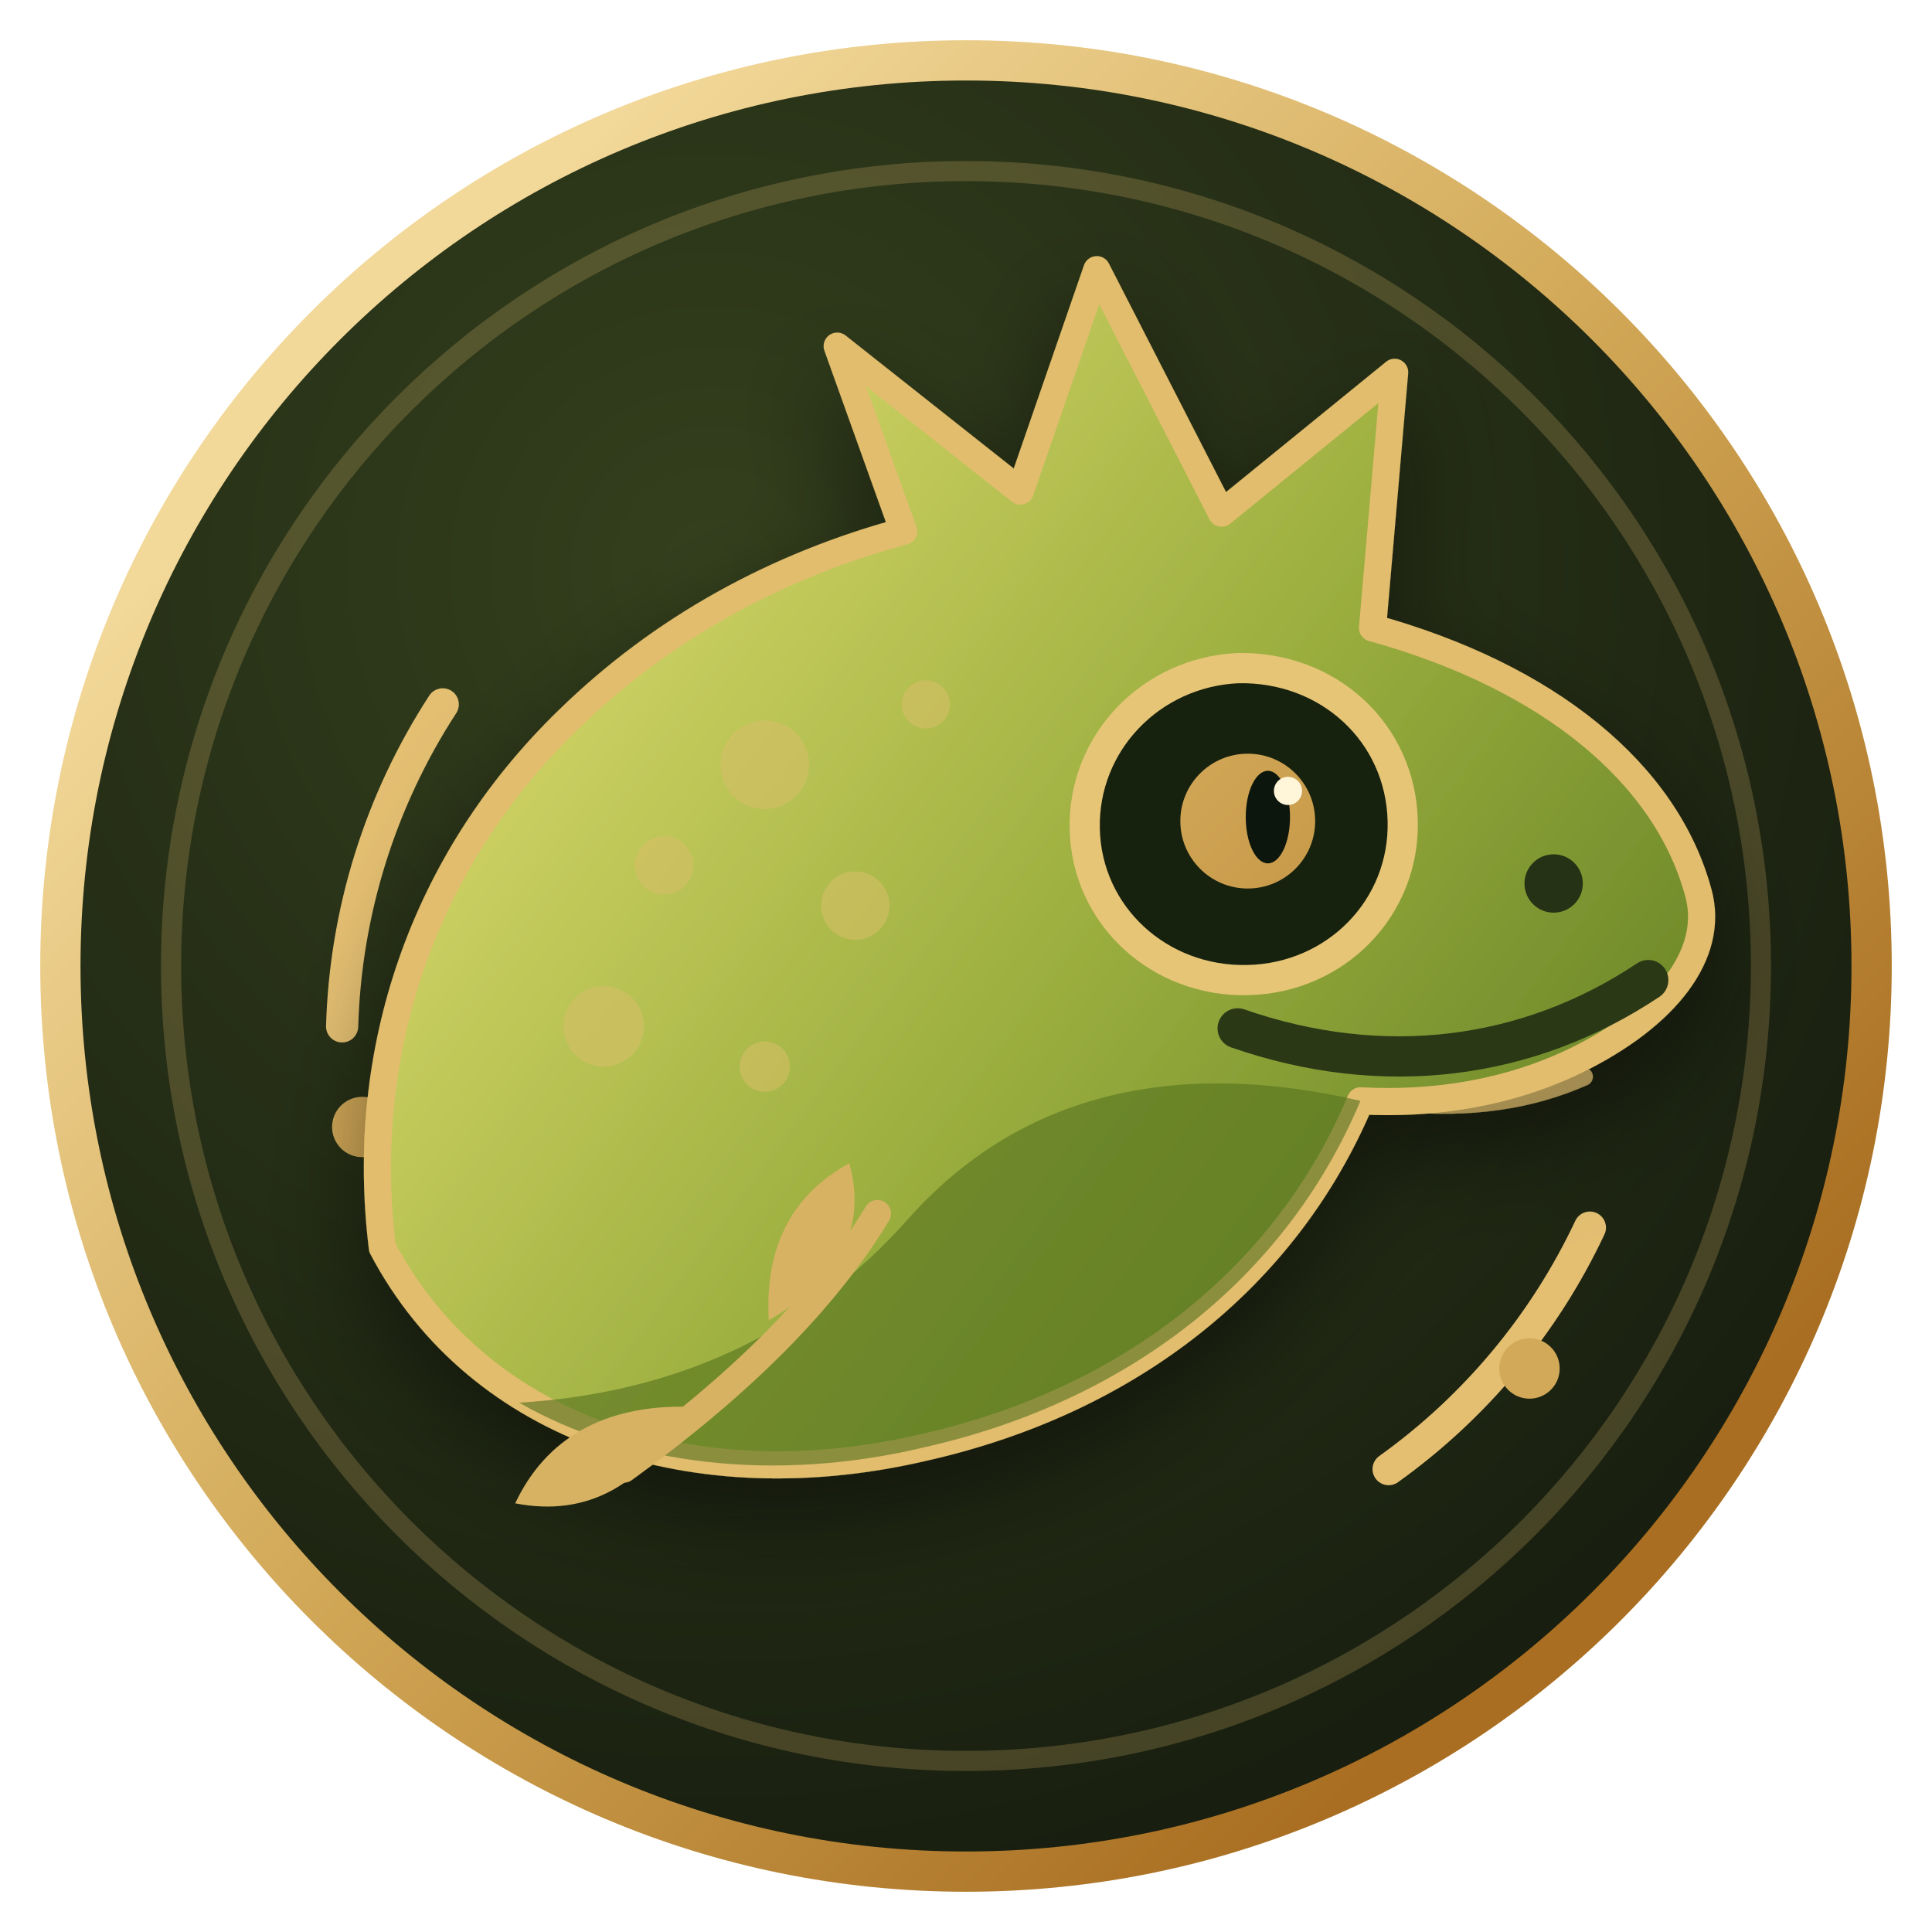
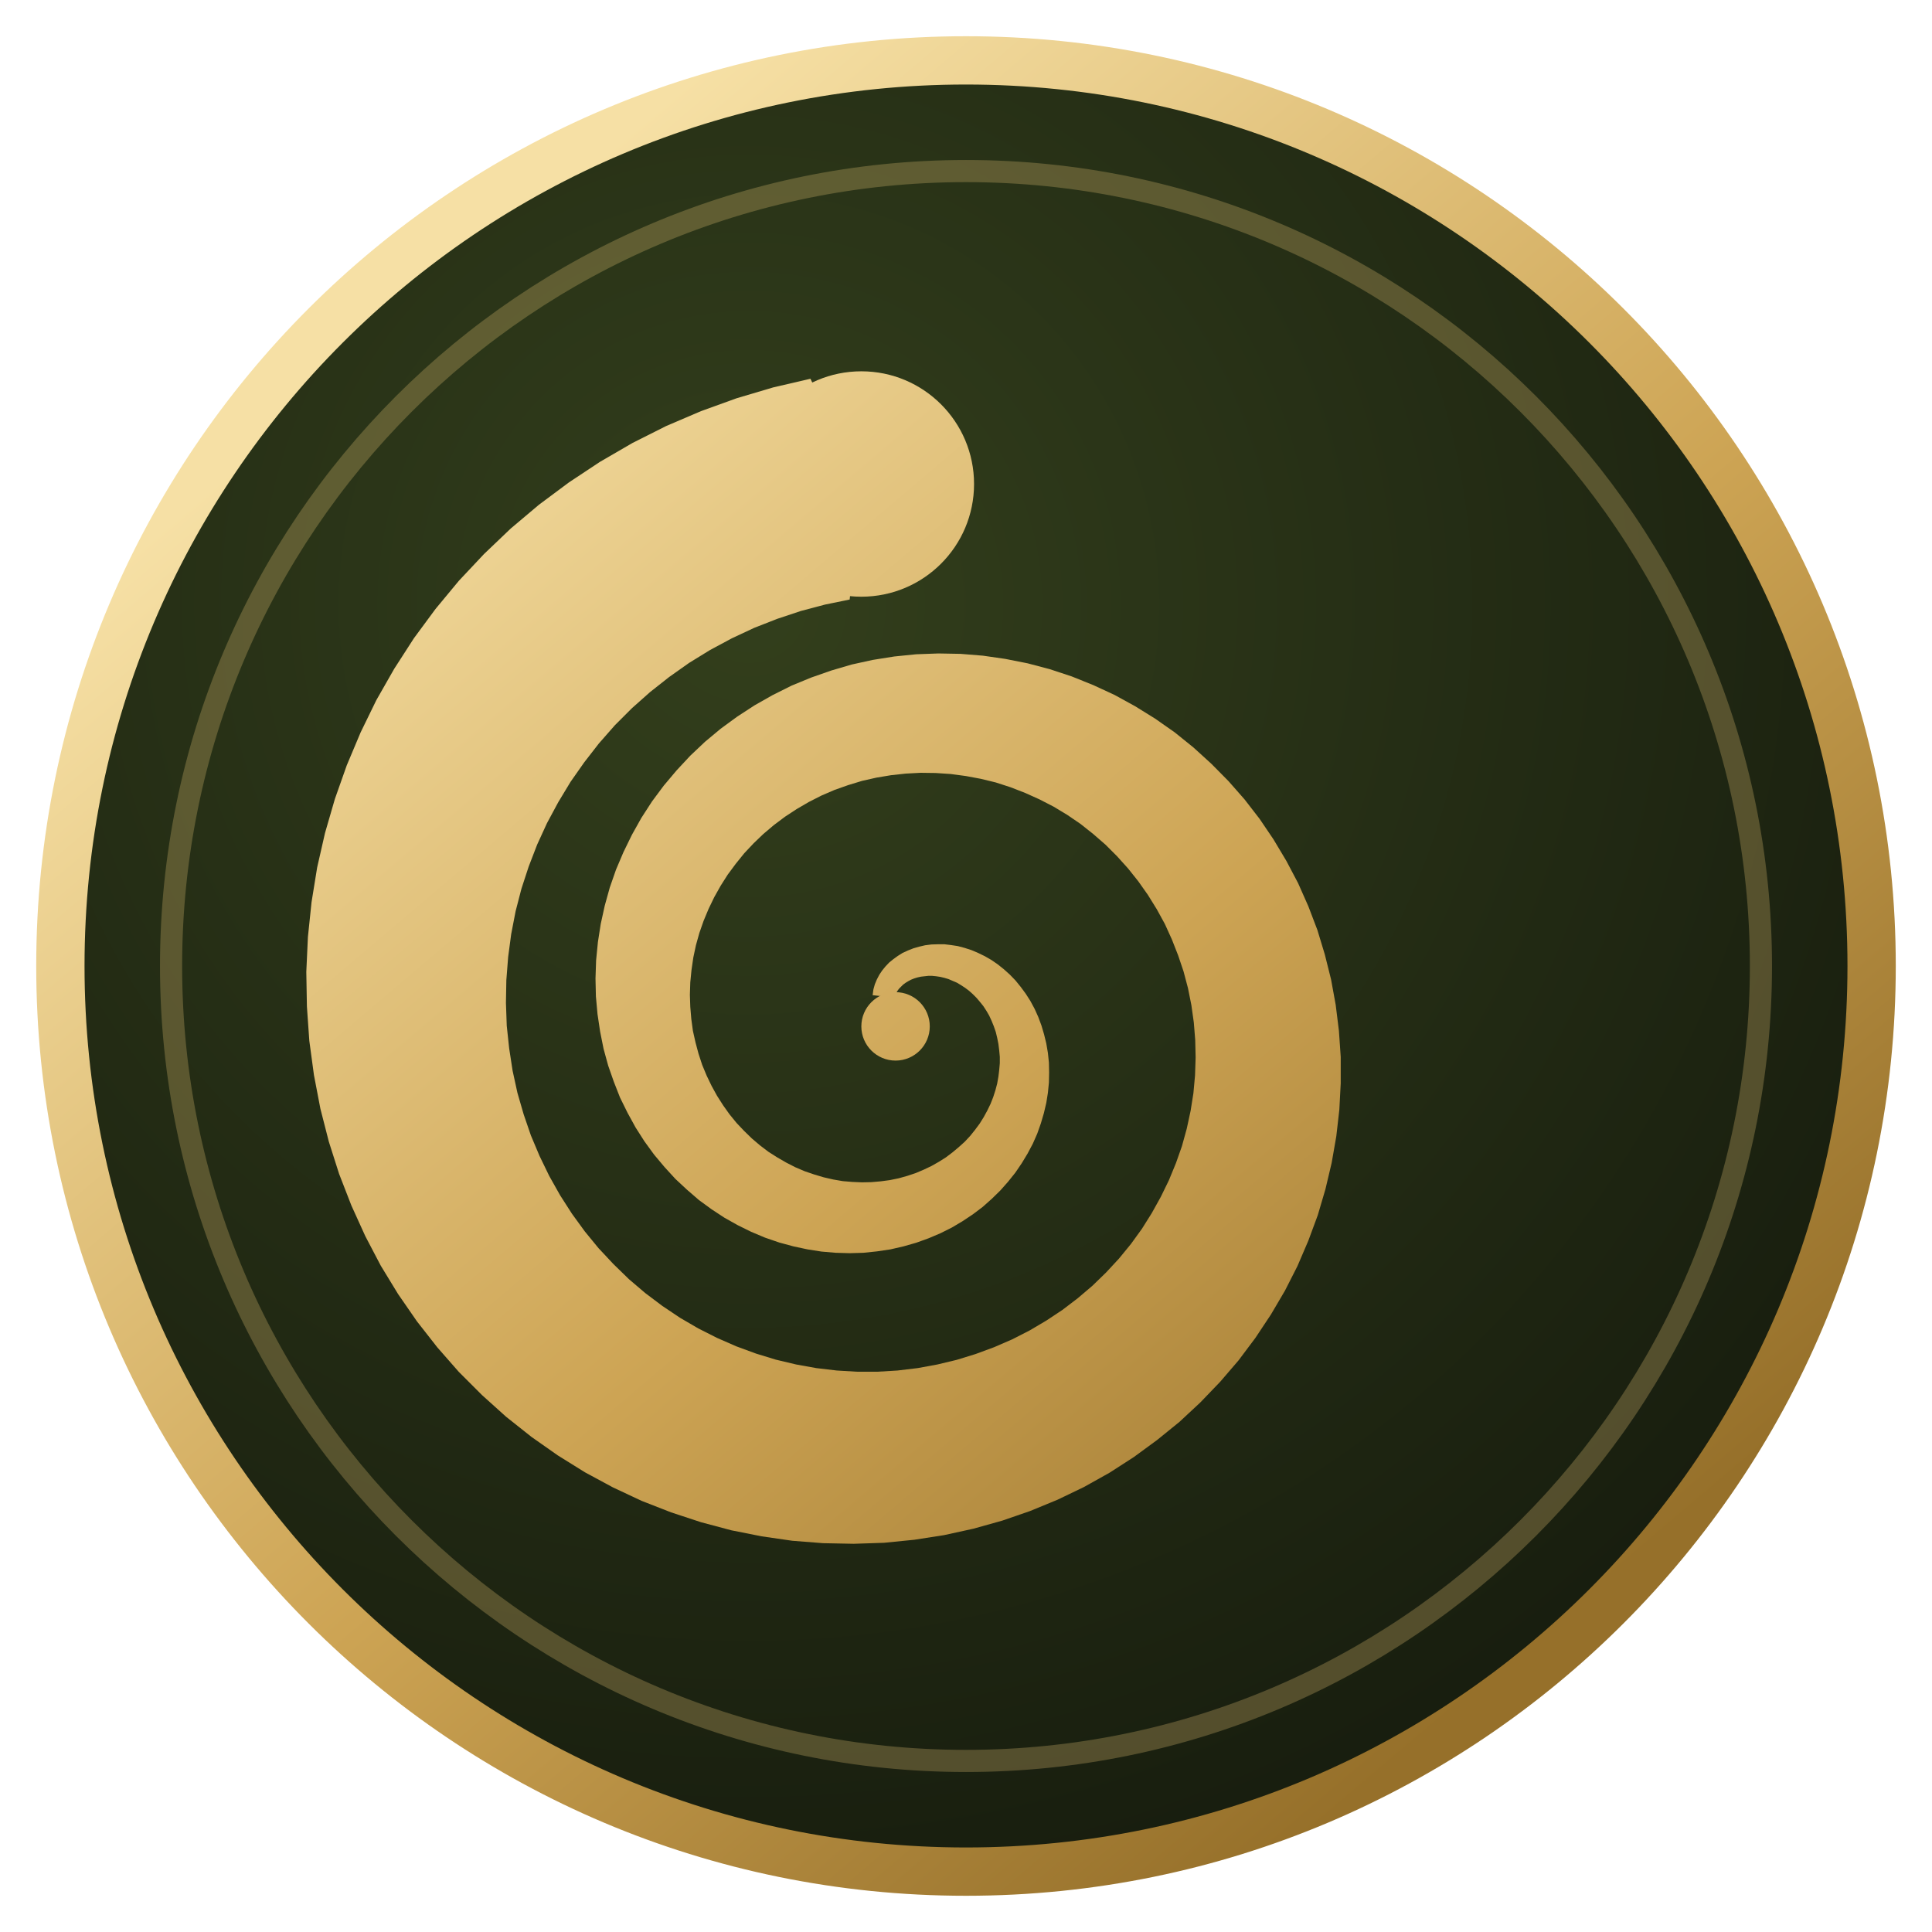
- <svg xmlns="http://www.w3.org/2000/svg" viewBox="0 0 96 96" role="img" aria-labelledby="title desc">
+ <svg xmlns="http://www.w3.org/2000/svg" viewBox="0 0 96 96">
  <defs>
-     <radialGradient id="field" cx="36%" cy="28%" r="78%">
-       <stop offset="0" stop-color="#34401d" />
-       <stop offset="1" stop-color="#171d0f" />
+     <radialGradient id="field" cx="38%" cy="30%" r="80%">
+       <stop offset="0" stop-color="#333f1c" />
+       <stop offset="1" stop-color="#151a0d" />
    </radialGradient>
-     <linearGradient id="gold" x1="18" y1="18" x2="78" y2="78" gradientUnits="userSpaceOnUse">
-       <stop stop-color="#f2d899" />
-       <stop offset=".48" stop-color="#d2a958" />
-       <stop offset="1" stop-color="#a96e21" />
+     <linearGradient id="gold" x1="20" y1="16" x2="76" y2="82" gradientUnits="userSpaceOnUse">
+       <stop stop-color="#f6e0a5" />
+       <stop offset=".55" stop-color="#cda454" />
+       <stop offset="1" stop-color="#96702a" />
    </linearGradient>
-     <linearGradient id="iguana" x1="24" y1="27" x2="78" y2="67" gradientUnits="userSpaceOnUse">
-       <stop stop-color="#d9d96b" />
-       <stop offset=".52" stop-color="#9caf3f" />
-       <stop offset="1" stop-color="#668326" />
-     </linearGradient>
-     <filter id="softShadow" x="-20%" y="-20%" width="140%" height="140%">
-       <feDropShadow dx="0" dy="2" stdDeviation="2.5" flood-color="#060900" flood-opacity=".45" />
-     </filter>
  </defs>
-   <circle cx="48" cy="48" r="45" fill="url(#field)" stroke="url(#gold)" stroke-width="2" />
-   <circle cx="48" cy="48" r="39.5" fill="none" stroke="#e4bf72" stroke-opacity=".22" />
-   <path d="M17 51A31 31 0 0 1 22 35" fill="none" stroke="#e4bf72" stroke-width="1.6" stroke-linecap="round" />
-   <path d="M79 61a31 31 0 0 1-10 12" fill="none" stroke="#e4bf72" stroke-width="1.6" stroke-linecap="round" />
-   <circle cx="18" cy="56" r="1.5" fill="#d2a958" />
-   <circle cx="76" cy="68" r="1.5" fill="#d2a958" />
-   <g filter="url(#softShadow)">
-     <path d="M19 62c-1.2-9.7 2-19.2 9.2-26.2 4.7-4.6 10.4-7.7 16.7-9.4l-3.3-9.2 9.1 7.2 3.8-11 6.2 12.1 8.6-7-1.1 12.7c8.7 2.4 14.6 7.2 16.2 13.2.8 3-1.6 6.1-6.1 8.3-3.3 1.6-7 2.2-10.7 2-3.7 8.8-11.5 14.9-21.6 17.2-11.4 2.7-22.2-.8-27-9.9Z" fill="url(#iguana)" stroke="#e2bd6d" stroke-width="1.35" stroke-linejoin="round" />
-     <path d="M67.6 54.7c-3.7 8.8-11.5 14.9-21.6 17.2-7.5 1.8-14.8.9-20.2-2.2 7.9-.5 14.3-3.5 19.3-9.1 5.4-6.1 13-8.1 22.5-5.9Z" fill="#55721f" opacity=".62" />
-     <path d="M61.5 33.2c4.5-.1 8.1 3.2 8.2 7.6.1 4.3-3.3 7.8-7.7 7.9-4.4.1-8-3.2-8.1-7.5-.1-4.3 3.3-7.8 7.6-8Z" fill="#19200f" stroke="#e6c577" stroke-width="1.5" />
-     <circle cx="62" cy="40.8" r="3.35" fill="url(#gold)" />
-     <ellipse cx="63" cy="40.6" rx="1.1" ry="2.3" fill="#11170b" />
-     <circle cx="64" cy="39.3" r=".7" fill="#fff6d9" />
-     <circle cx="77.2" cy="43.9" r="1.45" fill="#263215" />
-     <path d="M61.5 51.1c7.2 2.5 14.4 1.6 20.4-2.4" fill="none" stroke="#2b3817" stroke-width="2" stroke-linecap="round" />
-     <path d="M69.7 54.8c3.3.3 6.3-.1 9-1.3" fill="none" stroke="#e1bd6e" stroke-opacity=".62" stroke-width=".9" stroke-linecap="round" />
-     <g fill="#d9bd67" opacity=".55">
-       <circle cx="38" cy="38" r="2.2" />
-       <circle cx="33" cy="43" r="1.45" />
-       <circle cx="42.5" cy="45" r="1.7" />
-       <circle cx="30" cy="51" r="2" />
-       <circle cx="38" cy="53" r="1.25" />
-       <circle cx="46" cy="35" r="1.2" />
-     </g>
-   </g>
-   <path d="M31 73c5.8-4.2 10-8.4 12.6-12.7" fill="none" stroke="#d7b263" stroke-width="1.35" stroke-linecap="round" />
-   <path d="M34.2 69.9c-4.2-.1-7.1 1.6-8.6 4.8 3.6.7 6.5-.9 8.6-4.8ZM38.2 65.6c-.2-3.6 1.1-6.2 4-7.8.9 3.2-.5 5.8-4 7.8Z" fill="#d7b263" />
+   <circle cx="48" cy="48" r="45" fill="url(#field)" />
+   <circle cx="48" cy="48" r="45" fill="none" stroke="url(#gold)" stroke-width="2.4" />
+   <circle cx="48" cy="48" r="39.5" fill="none" stroke="#e8c778" stroke-opacity=".28" stroke-width="1.1" />
+   <path d="M 44.46,49.57 L 44.48,49.47 L 44.53,49.35 L 44.59,49.24 L 44.67,49.13 L 44.77,49.03 L 44.87,48.93 L 44.99,48.84 L 45.12,48.76 L 45.27,48.68 L 45.42,48.62 L 45.58,48.57 L 45.76,48.53 L 45.94,48.51 L 46.12,48.49 L 46.32,48.49 L 46.52,48.51 L 46.72,48.54 L 46.93,48.59 L 47.13,48.65 L 47.34,48.74 L 47.55,48.83 L 47.75,48.95 L 47.95,49.08 L 48.15,49.23 L 48.34,49.40 L 48.52,49.58 L 48.69,49.78 L 48.86,49.99 L 49.01,50.22 L 49.15,50.46 L 49.27,50.72 L 49.38,50.99 L 49.48,51.28 L 49.55,51.57 L 49.61,51.87 L 49.65,52.19 L 49.68,52.51 L 49.68,52.83 L 49.65,53.17 L 49.61,53.50 L 49.55,53.84 L 49.46,54.18 L 49.35,54.52 L 49.22,54.85 L 49.06,55.18 L 48.88,55.51 L 48.68,55.83 L 48.45,56.14 L 48.21,56.44 L 47.94,56.73 L 47.64,57.00 L 47.33,57.26 L 47.00,57.51 L 46.65,57.73 L 46.28,57.94 L 45.90,58.12 L 45.50,58.29 L 45.08,58.43 L 44.65,58.55 L 44.21,58.64 L 43.76,58.70 L 43.30,58.74 L 42.83,58.75 L 42.36,58.73 L 41.88,58.69 L 41.41,58.61 L 40.93,58.50 L 40.46,58.36 L 39.99,58.20 L 39.52,58.00 L 39.07,57.77 L 38.62,57.51 L 38.18,57.23 L 37.76,56.91 L 37.36,56.57 L 36.97,56.19 L 36.60,55.80 L 36.25,55.37 L 35.93,54.92 L 35.63,54.45 L 35.36,53.96 L 35.11,53.44 L 34.89,52.91 L 34.71,52.36 L 34.56,51.80 L 34.43,51.22 L 34.35,50.63 L 34.30,50.03 L 34.28,49.43 L 34.30,48.81 L 34.36,48.20 L 34.45,47.58 L 34.58,46.97 L 34.75,46.36 L 34.96,45.76 L 35.21,45.16 L 35.49,44.58 L 35.81,44.01 L 36.16,43.46 L 36.56,42.92 L 36.98,42.40 L 37.44,41.91 L 37.93,41.44 L 38.45,41.00 L 39.01,40.58 L 39.59,40.20 L 40.19,39.85 L 40.82,39.53 L 41.47,39.25 L 42.15,39.01 L 42.84,38.80 L 43.55,38.64 L 44.27,38.52 L 45.00,38.44 L 45.74,38.40 L 46.49,38.41 L 47.24,38.46 L 47.99,38.56 L 48.74,38.70 L 49.48,38.88 L 50.22,39.12 L 50.94,39.40 L 51.65,39.72 L 52.35,40.08 L 53.03,40.49 L 53.69,40.94 L 54.32,41.44 L 54.93,41.97 L 55.50,42.54 L 56.05,43.15 L 56.56,43.79 L 57.04,44.47 L 57.48,45.18 L 57.88,45.91 L 58.23,46.68 L 58.54,47.47 L 58.81,48.27 L 59.03,49.10 L 59.20,49.95 L 59.32,50.81 L 59.39,51.68 L 59.41,52.55 L 59.38,53.44 L 59.30,54.32 L 59.16,55.20 L 58.97,56.08 L 58.73,56.95 L 58.43,57.80 L 58.08,58.65 L 57.68,59.47 L 57.23,60.28 L 56.74,61.06 L 56.19,61.82 L 55.60,62.54 L 54.96,63.23 L 54.28,63.89 L 53.55,64.51 L 52.79,65.09 L 51.99,65.62 L 51.16,66.11 L 50.30,66.55 L 49.40,66.94 L 48.48,67.28 L 47.54,67.57 L 46.58,67.80 L 45.60,67.98 L 44.60,68.10 L 43.60,68.16 L 42.59,68.16 L 41.58,68.10 L 40.56,67.98 L 39.56,67.80 L 38.55,67.56 L 37.57,67.26 L 36.59,66.90 L 35.63,66.48 L 34.70,66.01 L 33.79,65.48 L 32.91,64.89 L 32.06,64.25 L 31.25,63.56 L 30.48,62.81 L 29.74,62.02 L 29.06,61.19 L 28.42,60.31 L 27.83,59.39 L 27.29,58.43 L 26.81,57.44 L 26.38,56.42 L 26.02,55.37 L 25.71,54.30 L 25.47,53.20 L 25.30,52.09 L 25.18,50.97 L 25.14,49.83 L 25.16,48.70 L 25.25,47.55 L 25.40,46.42 L 25.62,45.28 L 25.91,44.16 L 26.27,43.06 L 26.69,41.97 L 27.18,40.90 L 27.74,39.86 L 28.35,38.85 L 29.03,37.88 L 29.76,36.94 L 30.55,36.04 L 31.40,35.19 L 32.30,34.39 L 33.25,33.64 L 34.24,32.94 L 35.28,32.30 L 36.36,31.72 L 37.47,31.20 L 38.62,30.75 L 39.79,30.36 L 41.00,30.04 L 42.22,29.79 L 42.80,24.05 L 42.80,24.05 L 40.27,18.82 L 38.42,19.25 L 36.60,19.79 L 34.83,20.43 L 33.10,21.17 L 31.43,22.01 L 29.81,22.95 L 28.27,23.97 L 26.78,25.08 L 25.38,26.26 L 24.05,27.53 L 22.80,28.86 L 21.64,30.26 L 20.57,31.71 L 19.59,33.23 L 18.70,34.79 L 17.92,36.39 L 17.23,38.03 L 16.64,39.70 L 16.15,41.39 L 15.76,43.10 L 15.48,44.83 L 15.30,46.56 L 15.22,48.29 L 15.25,50.01 L 15.37,51.72 L 15.60,53.42 L 15.92,55.09 L 16.34,56.73 L 16.85,58.33 L 17.46,59.90 L 18.15,61.42 L 18.92,62.89 L 19.78,64.30 L 20.72,65.66 L 21.73,66.95 L 22.80,68.17 L 23.95,69.32 L 25.15,70.40 L 26.41,71.40 L 27.72,72.32 L 29.07,73.16 L 30.46,73.91 L 31.89,74.58 L 33.35,75.15 L 34.84,75.64 L 36.34,76.04 L 37.85,76.34 L 39.37,76.56 L 40.90,76.68 L 42.42,76.71 L 43.93,76.66 L 45.43,76.51 L 46.91,76.28 L 48.37,75.96 L 49.80,75.56 L 51.19,75.08 L 52.55,74.52 L 53.86,73.89 L 55.13,73.18 L 56.34,72.40 L 57.50,71.55 L 58.61,70.65 L 59.65,69.68 L 60.63,68.66 L 61.54,67.60 L 62.38,66.48 L 63.15,65.32 L 63.85,64.13 L 64.47,62.91 L 65.01,61.65 L 65.48,60.38 L 65.86,59.09 L 66.17,57.78 L 66.40,56.46 L 66.55,55.15 L 66.62,53.83 L 66.62,52.52 L 66.53,51.22 L 66.37,49.93 L 66.14,48.67 L 65.83,47.43 L 65.46,46.21 L 65.01,45.03 L 64.50,43.88 L 63.92,42.78 L 63.28,41.71 L 62.59,40.69 L 61.84,39.72 L 61.04,38.81 L 60.19,37.95 L 59.30,37.14 L 58.37,36.39 L 57.40,35.71 L 56.40,35.09 L 55.38,34.53 L 54.32,34.04 L 53.25,33.61 L 52.16,33.25 L 51.06,32.96 L 49.95,32.74 L 48.84,32.58 L 47.73,32.49 L 46.63,32.47 L 45.53,32.51 L 44.44,32.62 L 43.37,32.79 L 42.32,33.02 L 41.30,33.32 L 40.30,33.67 L 39.33,34.07 L 38.39,34.54 L 37.49,35.05 L 36.63,35.61 L 35.81,36.21 L 35.03,36.86 L 34.30,37.55 L 33.62,38.28 L 32.98,39.04 L 32.40,39.82 L 31.87,40.64 L 31.40,41.48 L 30.98,42.34 L 30.61,43.21 L 30.30,44.10 L 30.05,45.00 L 29.85,45.91 L 29.71,46.81 L 29.62,47.72 L 29.59,48.62 L 29.61,49.51 L 29.69,50.39 L 29.82,51.26 L 29.99,52.11 L 30.22,52.95 L 30.50,53.75 L 30.81,54.54 L 31.18,55.29 L 31.58,56.02 L 32.02,56.71 L 32.50,57.37 L 33.02,57.99 L 33.56,58.58 L 34.14,59.12 L 34.73,59.63 L 35.36,60.09 L 36.00,60.51 L 36.66,60.88 L 37.33,61.21 L 38.02,61.50 L 38.72,61.74 L 39.42,61.93 L 40.12,62.08 L 40.82,62.19 L 41.52,62.25 L 42.22,62.27 L 42.91,62.25 L 43.58,62.18 L 44.25,62.08 L 44.90,61.93 L 45.53,61.75 L 46.14,61.53 L 46.73,61.28 L 47.29,61.00 L 47.83,60.68 L 48.34,60.34 L 48.83,59.97 L 49.28,59.57 L 49.70,59.16 L 50.09,58.72 L 50.45,58.27 L 50.77,57.80 L 51.06,57.32 L 51.32,56.83 L 51.54,56.33 L 51.72,55.82 L 51.87,55.31 L 51.99,54.80 L 52.07,54.30 L 52.12,53.79 L 52.13,53.29 L 52.12,52.80 L 52.07,52.32 L 51.99,51.85 L 51.88,51.40 L 51.75,50.96 L 51.59,50.53 L 51.41,50.13 L 51.20,49.74 L 50.97,49.38 L 50.72,49.04 L 50.46,48.72 L 50.18,48.43 L 49.88,48.16 L 49.58,47.92 L 49.26,47.70 L 48.93,47.51 L 48.60,47.35 L 48.27,47.21 L 47.93,47.10 L 47.59,47.01 L 47.26,46.96 L 46.93,46.92 L 46.60,46.92 L 46.28,46.93 L 45.97,46.97 L 45.67,47.04 L 45.39,47.12 L 45.11,47.23 L 44.85,47.35 L 44.61,47.50 L 44.39,47.66 L 44.18,47.83 L 44.00,48.02 L 43.83,48.23 L 43.69,48.44 L 43.57,48.67 L 43.47,48.91 L 43.40,49.16 L 43.36,49.45 Z" fill="url(#gold)" />
+   <circle cx="42.80" cy="24.05" r="5.6" fill="url(#gold)" />
+   <circle cx="44.5" cy="51.0" r="1.7" fill="url(#gold)" />
</svg>
